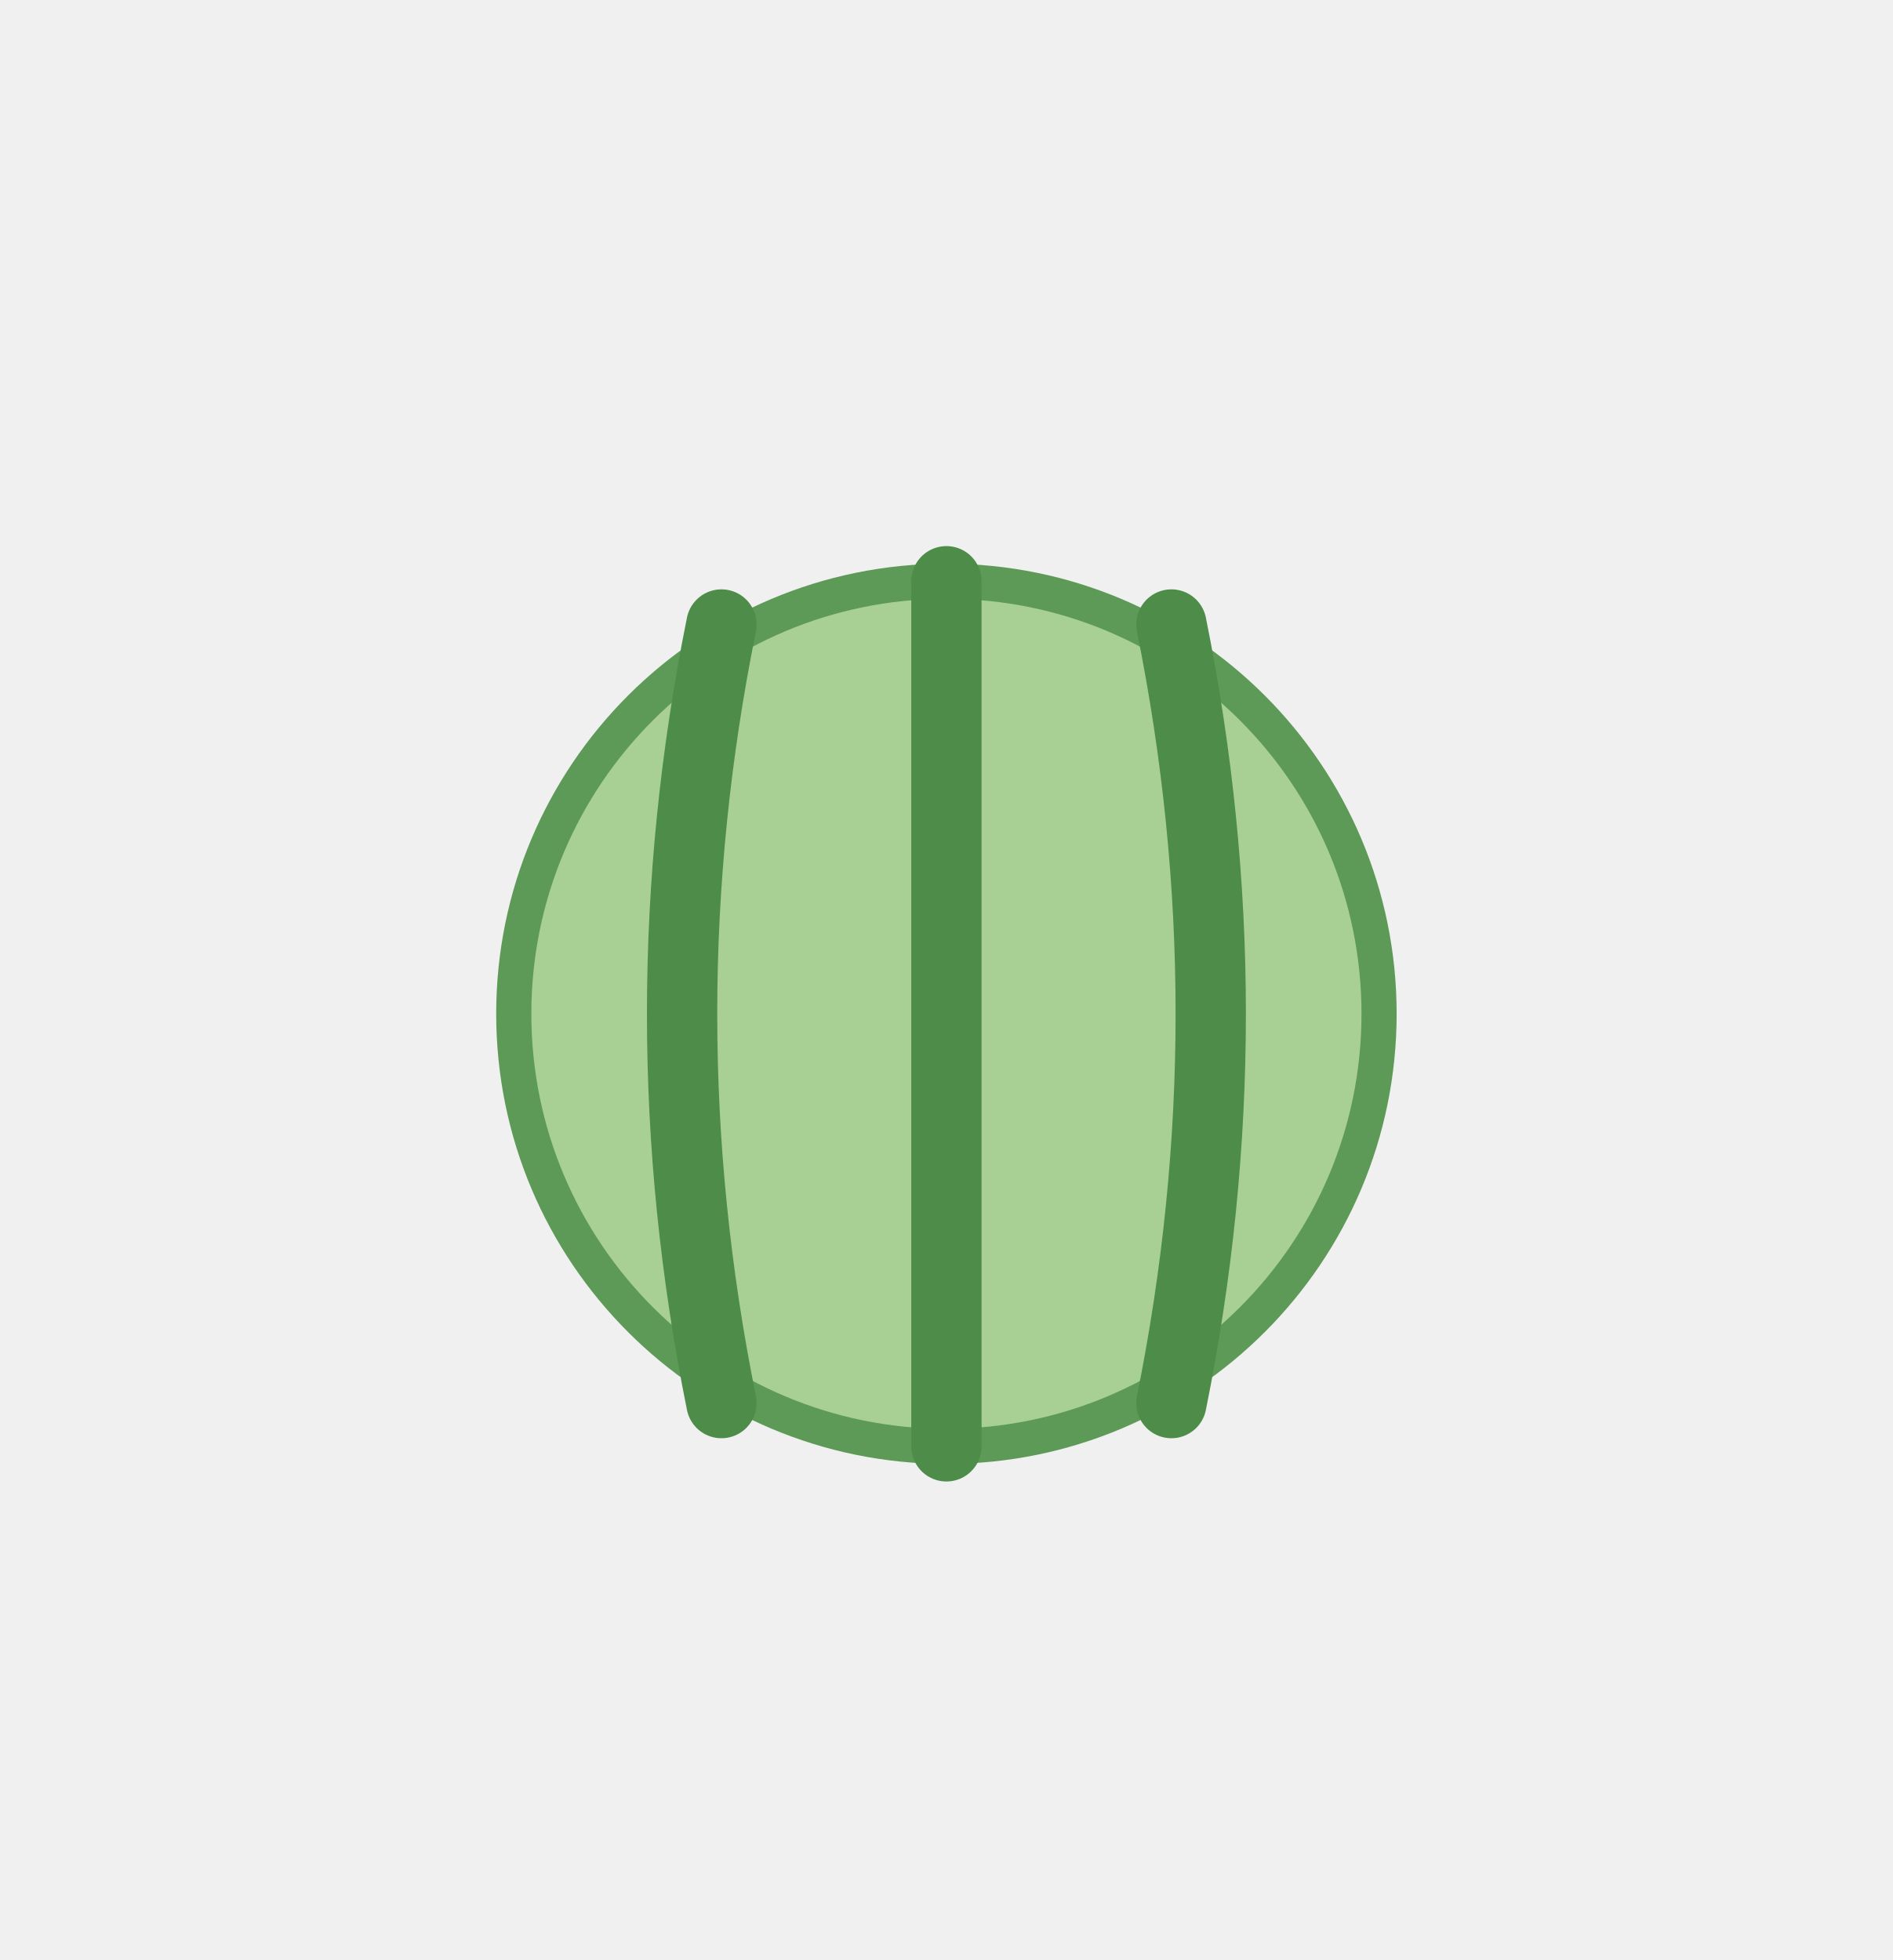
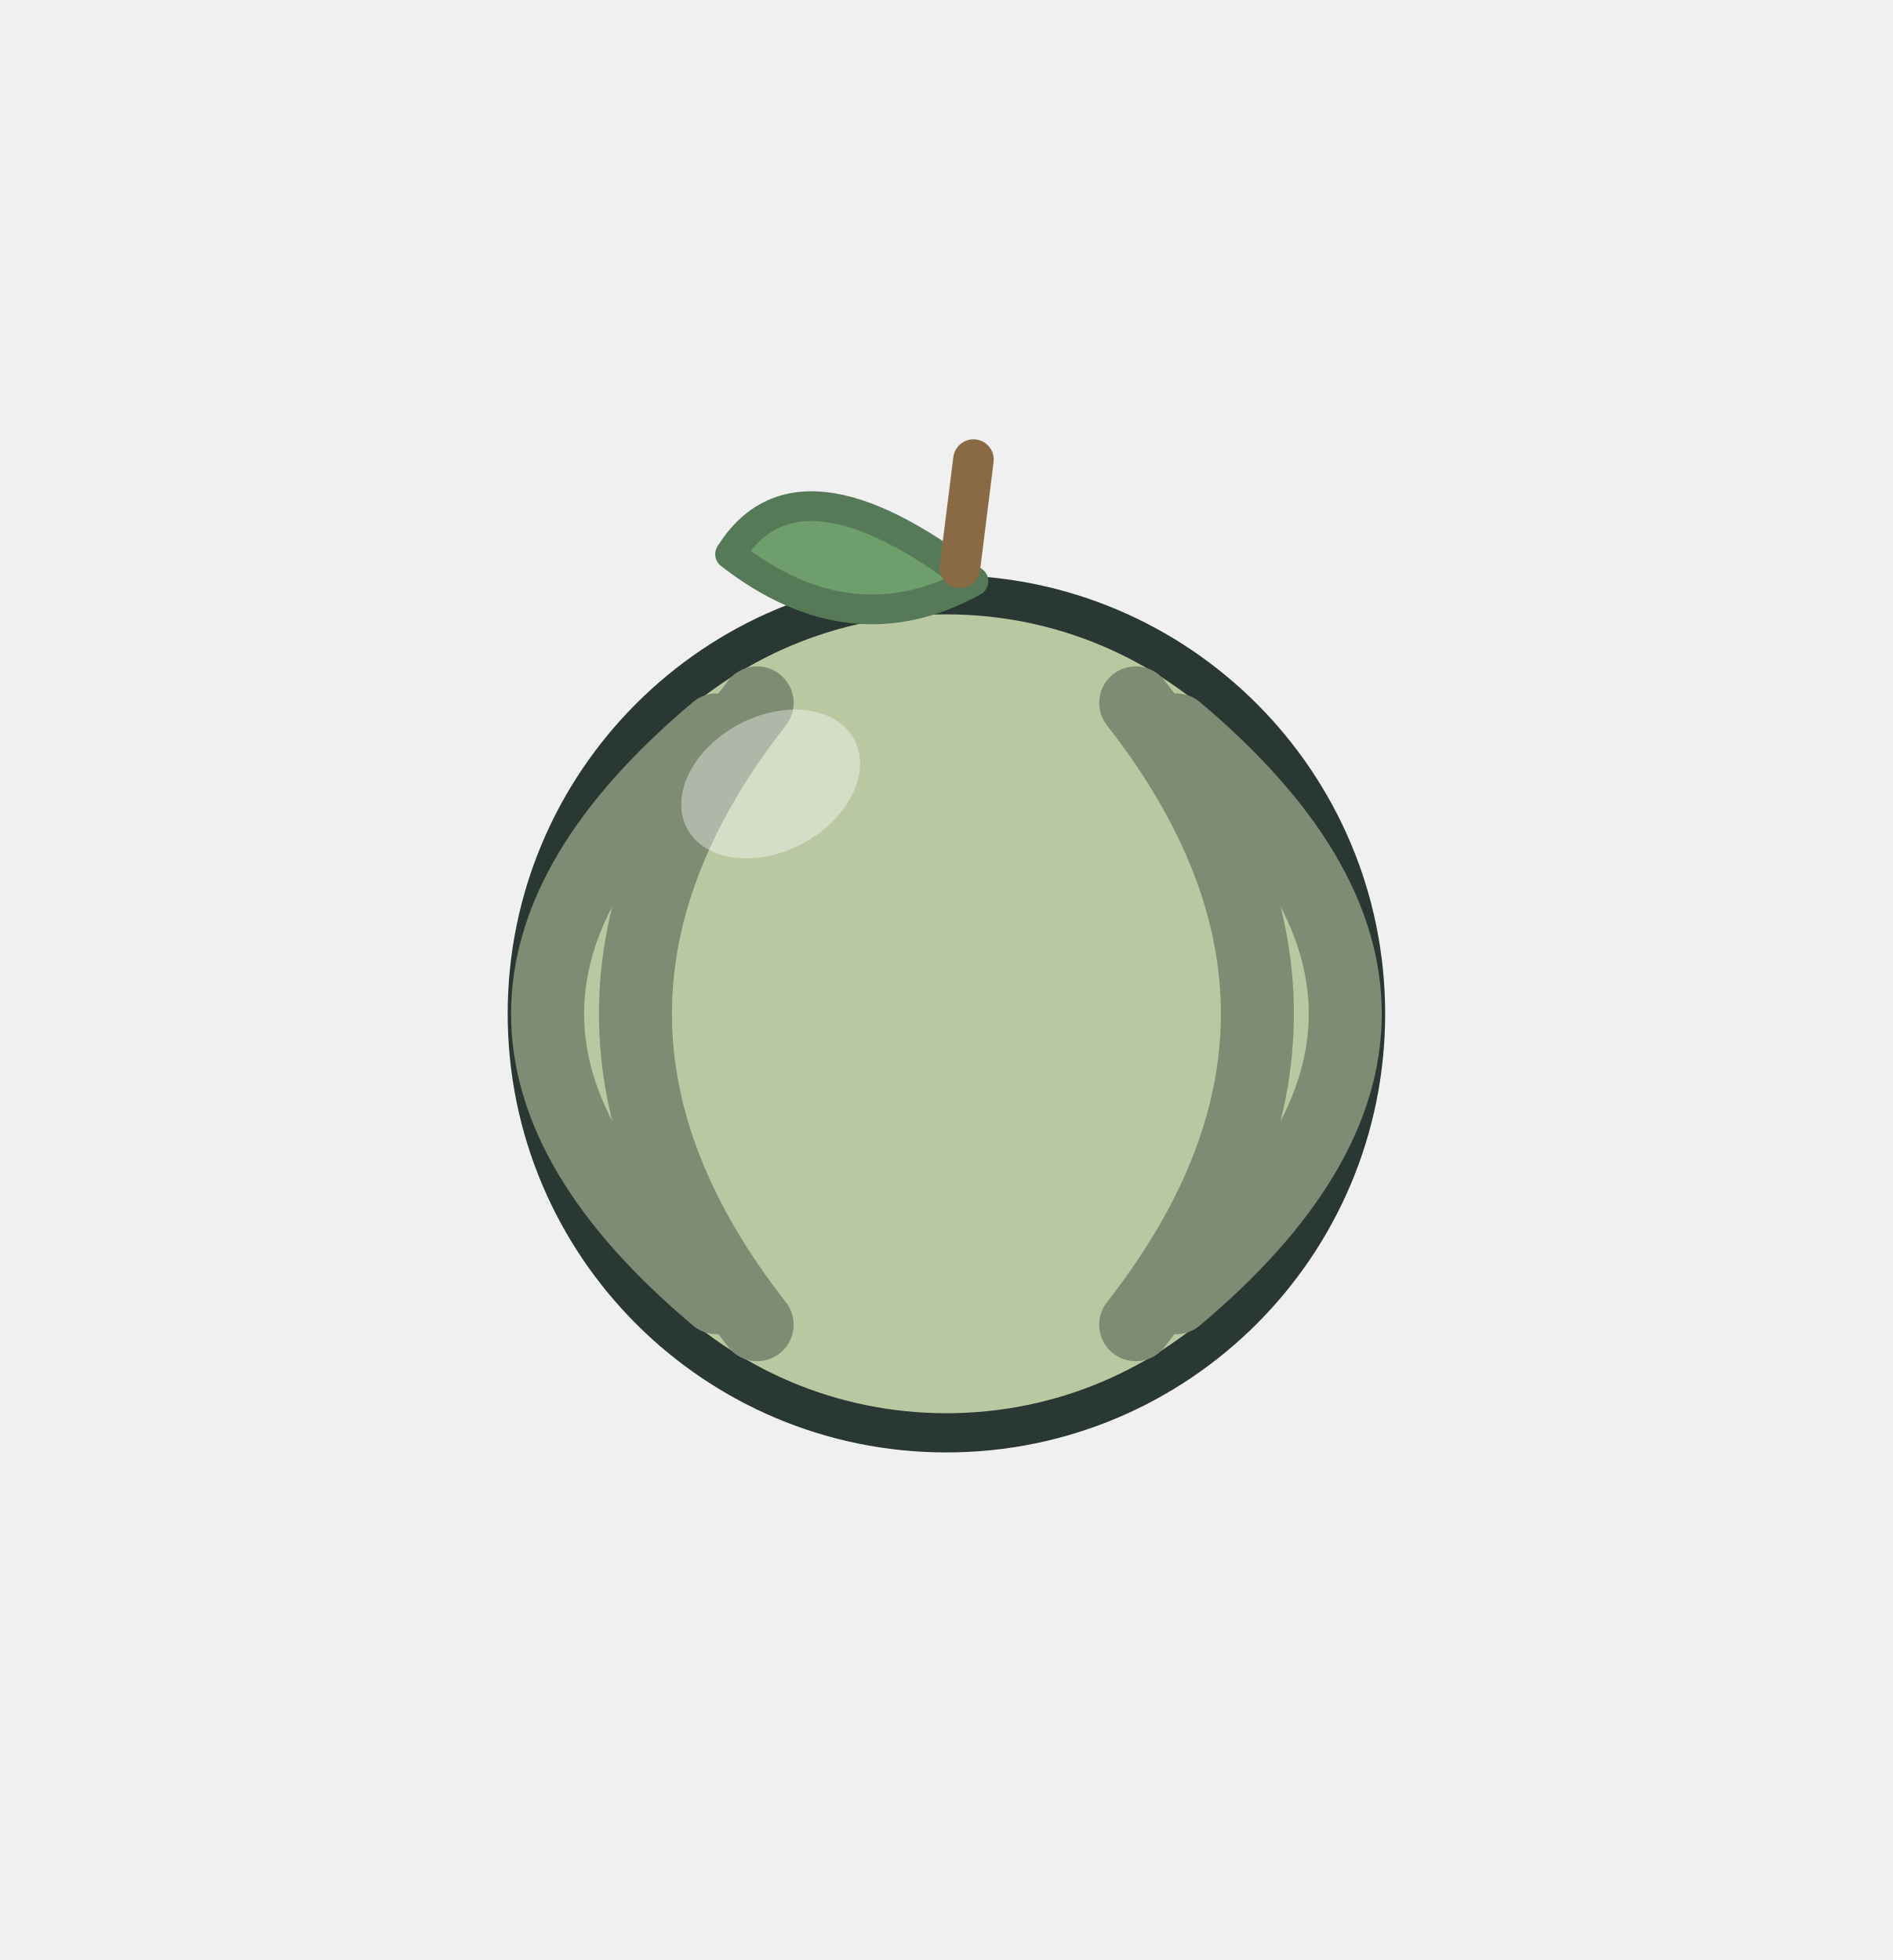
<svg xmlns="http://www.w3.org/2000/svg" viewBox="0 0 112 116" width="112" height="116">
  <g transform="translate(56,60) scale(0.8)">
-     <circle r="32" fill="#A9D094" stroke="#5E9A57" stroke-width="2.6" />
-     <path d="M-16.64 -28.8 Q-22.46 0 -16.64 28.8" fill="none" stroke="#4E8C4A" stroke-width="5.2" stroke-linecap="round" />
-     <path d="M0 -32 L0 32" fill="none" stroke="#4E8C4A" stroke-width="5.2" stroke-linecap="round" />
-     <path d="M16.64 -28.8 Q22.46 0 16.64 28.8" fill="none" stroke="#4E8C4A" stroke-width="5.2" stroke-linecap="round" />
+     <circle cx="0" cy="0" r="31" fill="#bac8a2" stroke="#2A3833" stroke-width="2.9" stroke-linejoin="round" stroke-linecap="round" />
+     <path d="M-14 -23 Q-32 0 -14 23" fill="none" stroke="#7e8c73" stroke-width="5.4" stroke-linecap="round" />
+     <path d="M-17 -21 Q-42 0 -17 21" fill="none" stroke="#7e8c73" stroke-width="5.4" stroke-linecap="round" />
+     <path d="M14 -23 Q32 0 14 23" fill="none" stroke="#7e8c73" stroke-width="5.4" stroke-linecap="round" />
+     <path d="M17 -21 Q42 0 17 21" fill="none" stroke="#7e8c73" stroke-width="5.4" stroke-linecap="round" />
+     <ellipse cx="-13" cy="-17" rx="7" ry="5" transform="rotate(-28 -13 -17)" fill="#FFFFFF" opacity="0.38" />
+     <path d="M2 -32 Q-11 -42 -16 -34 Q-7 -27 2 -32 Z" fill="#6E9E6B" stroke="#567a57" stroke-width="2.2" stroke-linejoin="round" />
+     <path d="M1 -33 L2 -41" fill="none" stroke="#8A6A45" stroke-width="3" stroke-linecap="round" />
  </g>
</svg>
